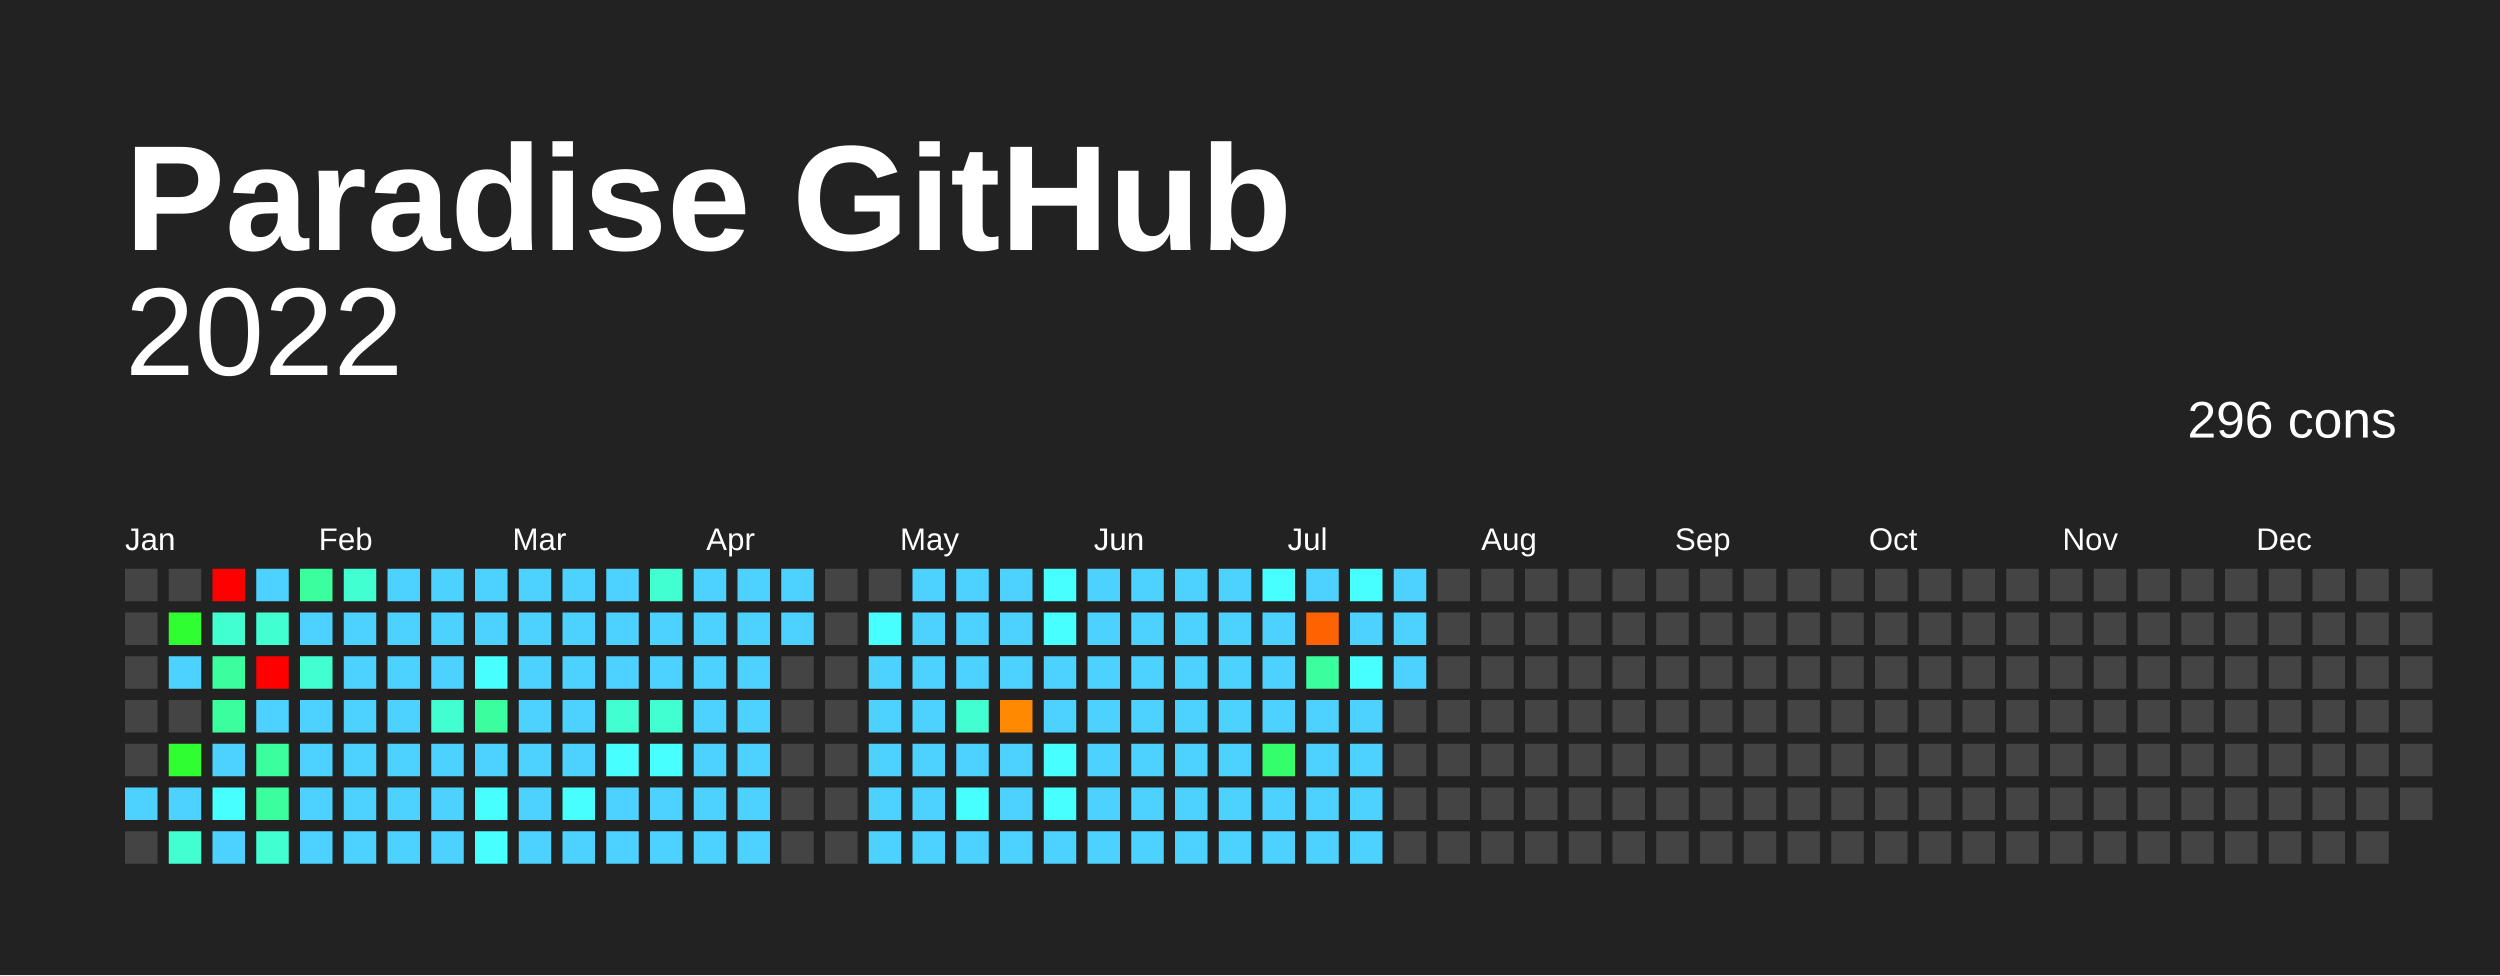
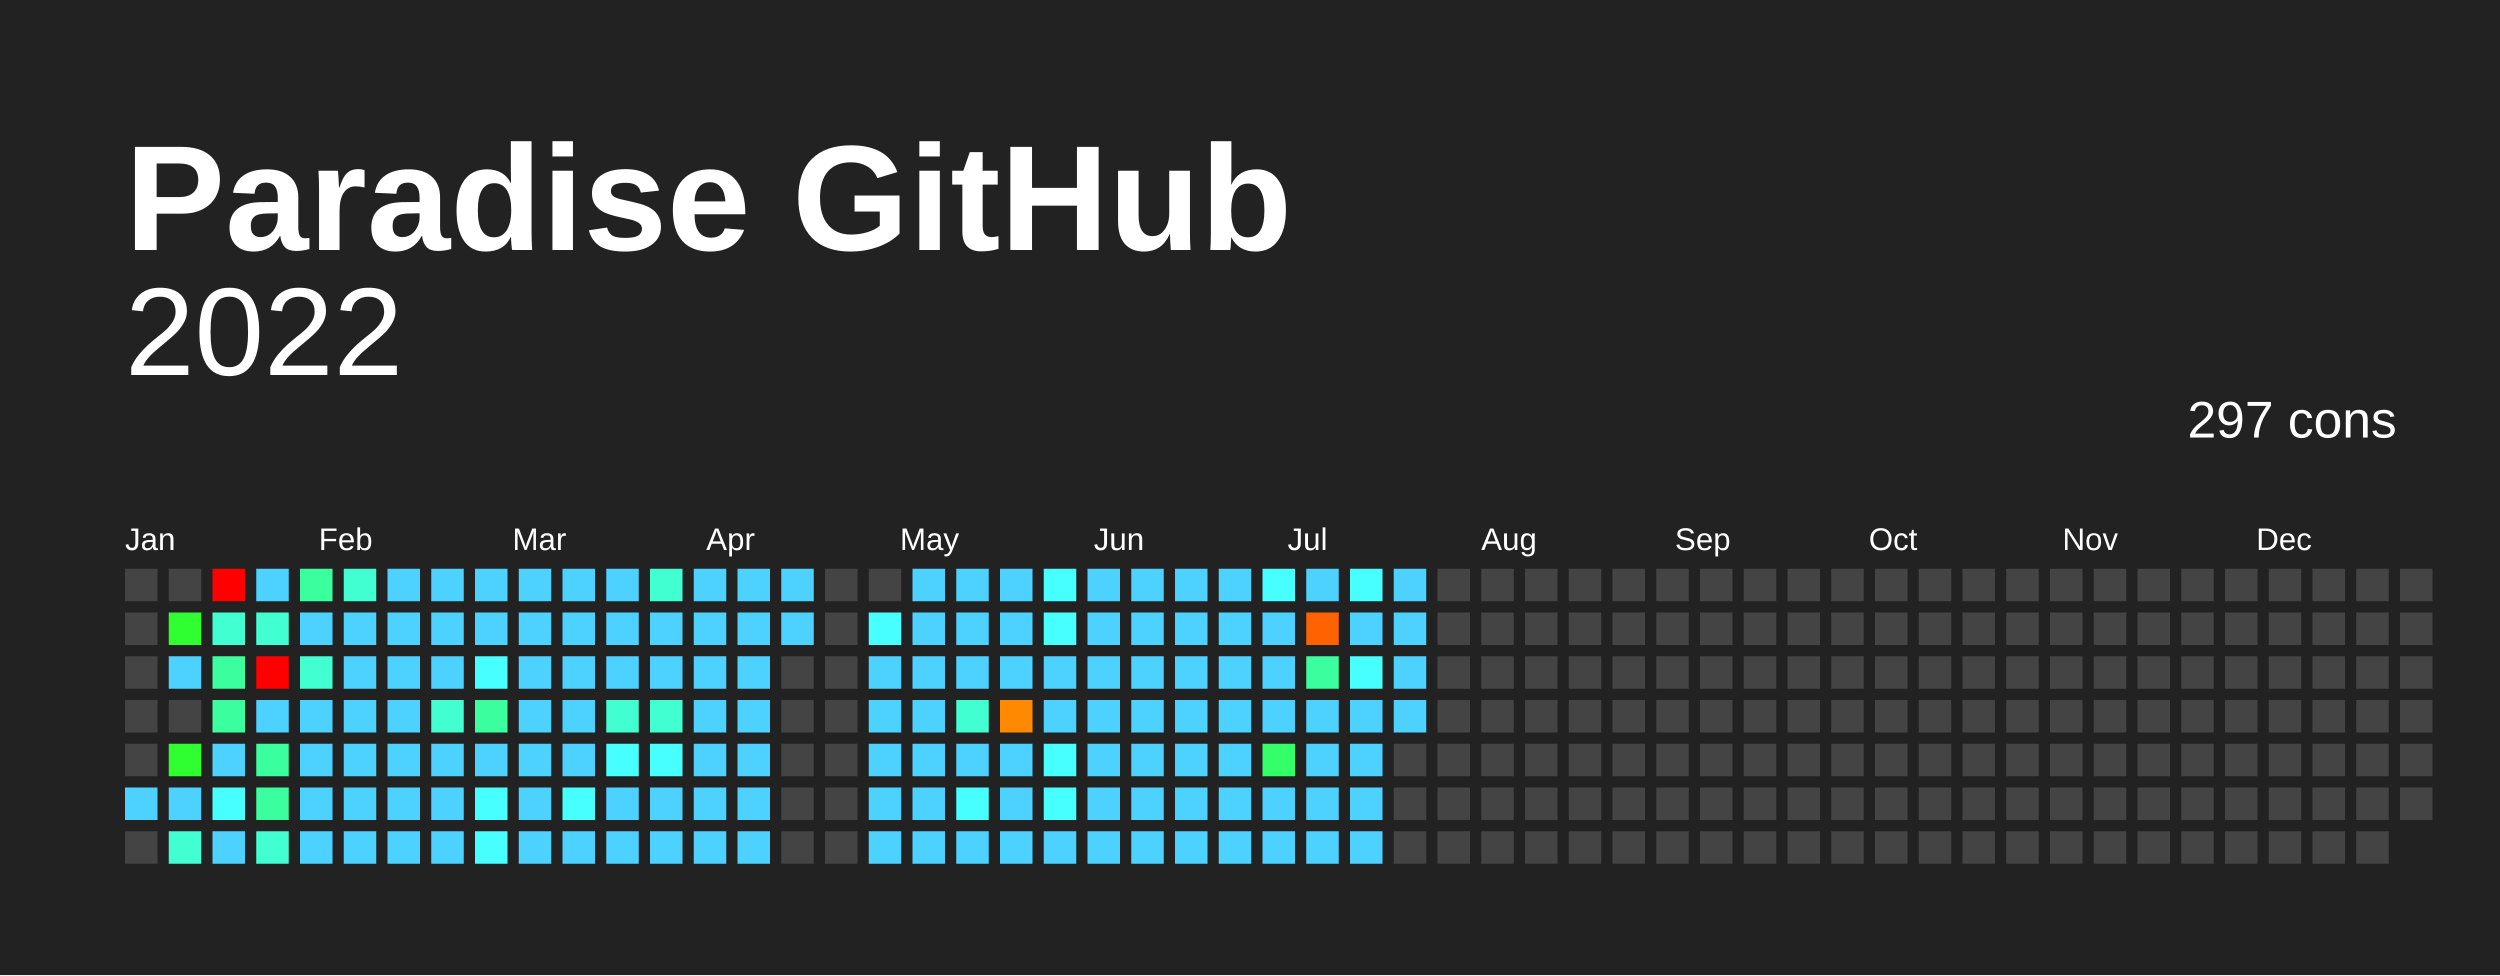
<svg xmlns="http://www.w3.org/2000/svg" baseProfile="full" height="78mm" version="1.1" viewBox="0,0,200,78" width="200mm">
  <defs />
  <rect fill="#222222" height="78" width="200" x="0" y="0" />
  <text fill="#FFFFFF" style="font-size:12px; font-family:Arial; font-weight:bold;" x="10" y="20">Paradise GitHub</text>
  <text alignment-baseline="hanging" fill="#FFFFFF" style="font-size:10.0px; font-family:Arial;" x="10" y="30">2022</text>
-   <text alignment-baseline="hanging" fill="#FFFFFF" style="font-size:4.125px; font-family:Arial;" x="175" y="35">296 cons</text>
+   <text alignment-baseline="hanging" fill="#FFFFFF" style="font-size:4.125px; font-family:Arial;" x="175" y="35">297 cons</text>
  <text fill="#FFFFFF" style="font-size:2.5px; font-family:Arial" x="10.0" y="44">Jan</text>
  <text fill="#FFFFFF" style="font-size:2.5px; font-family:Arial" x="25.5" y="44">Feb</text>
  <text fill="#FFFFFF" style="font-size:2.5px; font-family:Arial" x="41.0" y="44">Mar</text>
  <text fill="#FFFFFF" style="font-size:2.5px; font-family:Arial" x="56.5" y="44">Apr</text>
  <text fill="#FFFFFF" style="font-size:2.5px; font-family:Arial" x="72.0" y="44">May</text>
  <text fill="#FFFFFF" style="font-size:2.5px; font-family:Arial" x="87.5" y="44">Jun</text>
  <text fill="#FFFFFF" style="font-size:2.5px; font-family:Arial" x="103.0" y="44">Jul</text>
  <text fill="#FFFFFF" style="font-size:2.5px; font-family:Arial" x="118.5" y="44">Aug</text>
  <text fill="#FFFFFF" style="font-size:2.5px; font-family:Arial" x="134.0" y="44">Sep</text>
  <text fill="#FFFFFF" style="font-size:2.5px; font-family:Arial" x="149.5" y="44">Oct</text>
  <text fill="#FFFFFF" style="font-size:2.5px; font-family:Arial" x="165.0" y="44">Nov</text>
  <text fill="#FFFFFF" style="font-size:2.5px; font-family:Arial" x="180.5" y="44">Dec</text>
  <rect fill="#444444" height="2.6" width="2.6" x="10.0" y="45.5" />
  <rect fill="#444444" height="2.6" width="2.6" x="10.0" y="49.0" />
  <rect fill="#444444" height="2.6" width="2.6" x="10.0" y="52.5" />
  <rect fill="#444444" height="2.6" width="2.6" x="10.0" y="56.0" />
  <rect fill="#444444" height="2.6" width="2.6" x="10.0" y="59.5" />
  <rect fill="#4dd2ff" height="2.6" width="2.6" x="10.0" y="63.0" />
  <rect fill="#444444" height="2.6" width="2.6" x="10.0" y="66.5" />
  <rect fill="#444444" height="2.6" width="2.6" x="13.5" y="45.5" />
  <rect fill="#2fff30" height="2.6" width="2.6" x="13.5" y="49.0" />
  <rect fill="#4dd2ff" height="2.6" width="2.6" x="13.5" y="52.5" />
  <rect fill="#444444" height="2.6" width="2.6" x="13.5" y="56.0" />
  <rect fill="#2fff30" height="2.6" width="2.6" x="13.5" y="59.5" />
  <rect fill="#4dd2ff" height="2.6" width="2.6" x="13.5" y="63.0" />
  <rect fill="#41ffd0" height="2.6" width="2.6" x="13.5" y="66.5" />
  <rect fill="red" height="2.6" width="2.6" x="17.0" y="45.5" />
  <rect fill="#41ffd0" height="2.6" width="2.6" x="17.0" y="49.0" />
  <rect fill="#3bff9e" height="2.6" width="2.6" x="17.0" y="52.5" />
  <rect fill="#3bff9e" height="2.6" width="2.6" x="17.0" y="56.0" />
  <rect fill="#4dd2ff" height="2.6" width="2.6" x="17.0" y="59.5" />
  <rect fill="#47ffff" height="2.6" width="2.6" x="17.0" y="63.0" />
  <rect fill="#4dd2ff" height="2.6" width="2.6" x="17.0" y="66.5" />
  <rect fill="#4dd2ff" height="2.6" width="2.6" x="20.5" y="45.5" />
  <rect fill="#41ffd0" height="2.6" width="2.6" x="20.5" y="49.0" />
  <rect fill="red" height="2.6" width="2.6" x="20.5" y="52.5" />
  <rect fill="#4dd2ff" height="2.6" width="2.6" x="20.5" y="56.0" />
  <rect fill="#3bff9e" height="2.6" width="2.6" x="20.5" y="59.5" />
  <rect fill="#3bff9e" height="2.6" width="2.6" x="20.5" y="63.0" />
  <rect fill="#41ffd0" height="2.6" width="2.6" x="20.5" y="66.5" />
  <rect fill="#3bff9e" height="2.6" width="2.6" x="24.0" y="45.5" />
  <rect fill="#4dd2ff" height="2.6" width="2.6" x="24.0" y="49.0" />
  <rect fill="#41ffd0" height="2.6" width="2.6" x="24.0" y="52.5" />
  <rect fill="#4dd2ff" height="2.6" width="2.6" x="24.0" y="56.0" />
  <rect fill="#4dd2ff" height="2.6" width="2.6" x="24.0" y="59.5" />
  <rect fill="#4dd2ff" height="2.6" width="2.6" x="24.0" y="63.0" />
  <rect fill="#4dd2ff" height="2.6" width="2.6" x="24.0" y="66.5" />
  <rect fill="#41ffd0" height="2.6" width="2.6" x="27.5" y="45.5" />
  <rect fill="#4dd2ff" height="2.6" width="2.6" x="27.5" y="49.0" />
  <rect fill="#4dd2ff" height="2.6" width="2.6" x="27.5" y="52.5" />
  <rect fill="#4dd2ff" height="2.6" width="2.6" x="27.5" y="56.0" />
  <rect fill="#4dd2ff" height="2.6" width="2.6" x="27.5" y="59.5" />
  <rect fill="#4dd2ff" height="2.6" width="2.6" x="27.5" y="63.0" />
  <rect fill="#4dd2ff" height="2.6" width="2.6" x="27.5" y="66.5" />
  <rect fill="#4dd2ff" height="2.6" width="2.6" x="31.0" y="45.5" />
  <rect fill="#4dd2ff" height="2.6" width="2.6" x="31.0" y="49.0" />
  <rect fill="#4dd2ff" height="2.6" width="2.6" x="31.0" y="52.5" />
  <rect fill="#4dd2ff" height="2.6" width="2.6" x="31.0" y="56.0" />
  <rect fill="#4dd2ff" height="2.6" width="2.6" x="31.0" y="59.5" />
  <rect fill="#4dd2ff" height="2.6" width="2.6" x="31.0" y="63.0" />
  <rect fill="#4dd2ff" height="2.6" width="2.6" x="31.0" y="66.5" />
  <rect fill="#4dd2ff" height="2.6" width="2.6" x="34.5" y="45.5" />
  <rect fill="#4dd2ff" height="2.6" width="2.6" x="34.5" y="49.0" />
  <rect fill="#4dd2ff" height="2.6" width="2.6" x="34.5" y="52.5" />
  <rect fill="#41ffd0" height="2.6" width="2.6" x="34.5" y="56.0" />
  <rect fill="#4dd2ff" height="2.6" width="2.6" x="34.5" y="59.5" />
  <rect fill="#4dd2ff" height="2.6" width="2.6" x="34.5" y="63.0" />
  <rect fill="#4dd2ff" height="2.6" width="2.6" x="34.5" y="66.5" />
  <rect fill="#4dd2ff" height="2.6" width="2.6" x="38.0" y="45.5" />
  <rect fill="#4dd2ff" height="2.6" width="2.6" x="38.0" y="49.0" />
  <rect fill="#47ffff" height="2.6" width="2.6" x="38.0" y="52.5" />
  <rect fill="#3bff9e" height="2.6" width="2.6" x="38.0" y="56.0" />
  <rect fill="#4dd2ff" height="2.6" width="2.6" x="38.0" y="59.5" />
  <rect fill="#47ffff" height="2.6" width="2.6" x="38.0" y="63.0" />
  <rect fill="#47ffff" height="2.6" width="2.6" x="38.0" y="66.5" />
  <rect fill="#4dd2ff" height="2.6" width="2.6" x="41.5" y="45.5" />
  <rect fill="#4dd2ff" height="2.6" width="2.6" x="41.5" y="49.0" />
  <rect fill="#4dd2ff" height="2.6" width="2.6" x="41.5" y="52.5" />
  <rect fill="#4dd2ff" height="2.6" width="2.6" x="41.5" y="56.0" />
  <rect fill="#4dd2ff" height="2.6" width="2.6" x="41.5" y="59.5" />
  <rect fill="#4dd2ff" height="2.6" width="2.6" x="41.5" y="63.0" />
  <rect fill="#4dd2ff" height="2.6" width="2.6" x="41.5" y="66.5" />
  <rect fill="#4dd2ff" height="2.6" width="2.6" x="45.0" y="45.5" />
  <rect fill="#4dd2ff" height="2.6" width="2.6" x="45.0" y="49.0" />
  <rect fill="#4dd2ff" height="2.6" width="2.6" x="45.0" y="52.5" />
  <rect fill="#4dd2ff" height="2.6" width="2.6" x="45.0" y="56.0" />
  <rect fill="#4dd2ff" height="2.6" width="2.6" x="45.0" y="59.5" />
  <rect fill="#47ffff" height="2.6" width="2.6" x="45.0" y="63.0" />
  <rect fill="#4dd2ff" height="2.6" width="2.6" x="45.0" y="66.5" />
  <rect fill="#4dd2ff" height="2.6" width="2.6" x="48.5" y="45.5" />
  <rect fill="#4dd2ff" height="2.6" width="2.6" x="48.5" y="49.0" />
  <rect fill="#4dd2ff" height="2.6" width="2.6" x="48.5" y="52.5" />
  <rect fill="#41ffd0" height="2.6" width="2.6" x="48.5" y="56.0" />
  <rect fill="#47ffff" height="2.6" width="2.6" x="48.5" y="59.5" />
  <rect fill="#4dd2ff" height="2.6" width="2.6" x="48.5" y="63.0" />
  <rect fill="#4dd2ff" height="2.6" width="2.6" x="48.5" y="66.5" />
  <rect fill="#41ffd0" height="2.6" width="2.6" x="52.0" y="45.5" />
  <rect fill="#4dd2ff" height="2.6" width="2.6" x="52.0" y="49.0" />
  <rect fill="#4dd2ff" height="2.6" width="2.6" x="52.0" y="52.5" />
  <rect fill="#41ffd0" height="2.6" width="2.6" x="52.0" y="56.0" />
  <rect fill="#47ffff" height="2.6" width="2.6" x="52.0" y="59.5" />
  <rect fill="#4dd2ff" height="2.6" width="2.6" x="52.0" y="63.0" />
  <rect fill="#4dd2ff" height="2.6" width="2.6" x="52.0" y="66.5" />
  <rect fill="#4dd2ff" height="2.6" width="2.6" x="55.5" y="45.5" />
  <rect fill="#4dd2ff" height="2.6" width="2.6" x="55.5" y="49.0" />
  <rect fill="#4dd2ff" height="2.6" width="2.6" x="55.5" y="52.5" />
  <rect fill="#4dd2ff" height="2.6" width="2.6" x="55.5" y="56.0" />
  <rect fill="#4dd2ff" height="2.6" width="2.6" x="55.5" y="59.5" />
  <rect fill="#4dd2ff" height="2.6" width="2.6" x="55.5" y="63.0" />
  <rect fill="#4dd2ff" height="2.6" width="2.6" x="55.5" y="66.5" />
  <rect fill="#4dd2ff" height="2.6" width="2.6" x="59.0" y="45.5" />
  <rect fill="#4dd2ff" height="2.6" width="2.6" x="59.0" y="49.0" />
  <rect fill="#4dd2ff" height="2.6" width="2.6" x="59.0" y="52.5" />
  <rect fill="#4dd2ff" height="2.6" width="2.6" x="59.0" y="56.0" />
  <rect fill="#4dd2ff" height="2.6" width="2.6" x="59.0" y="59.5" />
  <rect fill="#4dd2ff" height="2.6" width="2.6" x="59.0" y="63.0" />
  <rect fill="#4dd2ff" height="2.6" width="2.6" x="59.0" y="66.5" />
  <rect fill="#4dd2ff" height="2.6" width="2.6" x="62.5" y="45.5" />
  <rect fill="#4dd2ff" height="2.6" width="2.6" x="62.5" y="49.0" />
  <rect fill="#444444" height="2.6" width="2.6" x="62.5" y="52.5" />
  <rect fill="#444444" height="2.6" width="2.6" x="62.5" y="56.0" />
  <rect fill="#444444" height="2.6" width="2.6" x="62.5" y="59.5" />
  <rect fill="#444444" height="2.6" width="2.6" x="62.5" y="63.0" />
  <rect fill="#444444" height="2.6" width="2.6" x="62.5" y="66.5" />
  <rect fill="#444444" height="2.6" width="2.6" x="66.0" y="45.5" />
  <rect fill="#444444" height="2.6" width="2.6" x="66.0" y="49.0" />
  <rect fill="#444444" height="2.6" width="2.6" x="66.0" y="52.5" />
  <rect fill="#444444" height="2.6" width="2.6" x="66.0" y="56.0" />
  <rect fill="#444444" height="2.6" width="2.6" x="66.0" y="59.5" />
  <rect fill="#444444" height="2.6" width="2.6" x="66.0" y="63.0" />
  <rect fill="#444444" height="2.6" width="2.6" x="66.0" y="66.5" />
  <rect fill="#444444" height="2.6" width="2.6" x="69.5" y="45.5" />
  <rect fill="#47ffff" height="2.6" width="2.6" x="69.5" y="49.0" />
  <rect fill="#4dd2ff" height="2.6" width="2.6" x="69.5" y="52.5" />
  <rect fill="#4dd2ff" height="2.6" width="2.6" x="69.5" y="56.0" />
  <rect fill="#4dd2ff" height="2.6" width="2.6" x="69.5" y="59.5" />
  <rect fill="#4dd2ff" height="2.6" width="2.6" x="69.5" y="63.0" />
  <rect fill="#4dd2ff" height="2.6" width="2.6" x="69.5" y="66.5" />
  <rect fill="#4dd2ff" height="2.6" width="2.6" x="73.0" y="45.5" />
  <rect fill="#4dd2ff" height="2.6" width="2.6" x="73.0" y="49.0" />
  <rect fill="#4dd2ff" height="2.6" width="2.6" x="73.0" y="52.5" />
  <rect fill="#4dd2ff" height="2.6" width="2.6" x="73.0" y="56.0" />
  <rect fill="#4dd2ff" height="2.6" width="2.6" x="73.0" y="59.5" />
  <rect fill="#4dd2ff" height="2.6" width="2.6" x="73.0" y="63.0" />
  <rect fill="#4dd2ff" height="2.6" width="2.6" x="73.0" y="66.5" />
  <rect fill="#4dd2ff" height="2.6" width="2.6" x="76.5" y="45.5" />
  <rect fill="#4dd2ff" height="2.6" width="2.6" x="76.5" y="49.0" />
  <rect fill="#4dd2ff" height="2.6" width="2.6" x="76.5" y="52.5" />
  <rect fill="#41ffd0" height="2.6" width="2.6" x="76.5" y="56.0" />
  <rect fill="#4dd2ff" height="2.6" width="2.6" x="76.5" y="59.5" />
  <rect fill="#47ffff" height="2.6" width="2.6" x="76.5" y="63.0" />
  <rect fill="#4dd2ff" height="2.6" width="2.6" x="76.5" y="66.5" />
  <rect fill="#4dd2ff" height="2.6" width="2.6" x="80.0" y="45.5" />
  <rect fill="#4dd2ff" height="2.6" width="2.6" x="80.0" y="49.0" />
  <rect fill="#4dd2ff" height="2.6" width="2.6" x="80.0" y="52.5" />
  <rect fill="#ff8900" height="2.6" width="2.6" x="80.0" y="56.0" />
  <rect fill="#4dd2ff" height="2.6" width="2.6" x="80.0" y="59.5" />
  <rect fill="#4dd2ff" height="2.6" width="2.6" x="80.0" y="63.0" />
  <rect fill="#4dd2ff" height="2.6" width="2.6" x="80.0" y="66.5" />
  <rect fill="#47ffff" height="2.6" width="2.6" x="83.5" y="45.5" />
  <rect fill="#47ffff" height="2.6" width="2.6" x="83.5" y="49.0" />
  <rect fill="#4dd2ff" height="2.6" width="2.6" x="83.5" y="52.5" />
  <rect fill="#4dd2ff" height="2.6" width="2.6" x="83.5" y="56.0" />
  <rect fill="#47ffff" height="2.6" width="2.6" x="83.5" y="59.5" />
  <rect fill="#47ffff" height="2.6" width="2.6" x="83.5" y="63.0" />
  <rect fill="#4dd2ff" height="2.6" width="2.6" x="83.5" y="66.5" />
  <rect fill="#4dd2ff" height="2.6" width="2.6" x="87.0" y="45.5" />
  <rect fill="#4dd2ff" height="2.6" width="2.6" x="87.0" y="49.0" />
  <rect fill="#4dd2ff" height="2.6" width="2.6" x="87.0" y="52.5" />
  <rect fill="#4dd2ff" height="2.6" width="2.6" x="87.0" y="56.0" />
  <rect fill="#4dd2ff" height="2.6" width="2.6" x="87.0" y="59.5" />
  <rect fill="#4dd2ff" height="2.6" width="2.6" x="87.0" y="63.0" />
  <rect fill="#4dd2ff" height="2.6" width="2.6" x="87.0" y="66.5" />
  <rect fill="#4dd2ff" height="2.6" width="2.6" x="90.5" y="45.5" />
  <rect fill="#4dd2ff" height="2.6" width="2.6" x="90.5" y="49.0" />
  <rect fill="#4dd2ff" height="2.6" width="2.6" x="90.5" y="52.5" />
  <rect fill="#4dd2ff" height="2.6" width="2.6" x="90.5" y="56.0" />
  <rect fill="#4dd2ff" height="2.6" width="2.6" x="90.5" y="59.5" />
  <rect fill="#4dd2ff" height="2.6" width="2.6" x="90.5" y="63.0" />
  <rect fill="#4dd2ff" height="2.6" width="2.6" x="90.5" y="66.5" />
  <rect fill="#4dd2ff" height="2.6" width="2.6" x="94.0" y="45.5" />
  <rect fill="#4dd2ff" height="2.6" width="2.6" x="94.0" y="49.0" />
  <rect fill="#4dd2ff" height="2.6" width="2.6" x="94.0" y="52.5" />
  <rect fill="#4dd2ff" height="2.6" width="2.6" x="94.0" y="56.0" />
  <rect fill="#4dd2ff" height="2.6" width="2.6" x="94.0" y="59.5" />
  <rect fill="#4dd2ff" height="2.6" width="2.6" x="94.0" y="63.0" />
  <rect fill="#4dd2ff" height="2.6" width="2.6" x="94.0" y="66.5" />
  <rect fill="#4dd2ff" height="2.6" width="2.6" x="97.5" y="45.5" />
  <rect fill="#4dd2ff" height="2.6" width="2.6" x="97.5" y="49.0" />
  <rect fill="#4dd2ff" height="2.6" width="2.6" x="97.5" y="52.5" />
  <rect fill="#4dd2ff" height="2.6" width="2.6" x="97.5" y="56.0" />
  <rect fill="#4dd2ff" height="2.6" width="2.6" x="97.5" y="59.5" />
  <rect fill="#4dd2ff" height="2.6" width="2.6" x="97.5" y="63.0" />
  <rect fill="#4dd2ff" height="2.6" width="2.6" x="97.5" y="66.5" />
  <rect fill="#47ffff" height="2.6" width="2.6" x="101.0" y="45.5" />
  <rect fill="#4dd2ff" height="2.6" width="2.6" x="101.0" y="49.0" />
  <rect fill="#4dd2ff" height="2.6" width="2.6" x="101.0" y="52.5" />
  <rect fill="#4dd2ff" height="2.6" width="2.6" x="101.0" y="56.0" />
  <rect fill="#35ff68" height="2.6" width="2.6" x="101.0" y="59.5" />
  <rect fill="#4dd2ff" height="2.6" width="2.6" x="101.0" y="63.0" />
  <rect fill="#4dd2ff" height="2.6" width="2.6" x="101.0" y="66.5" />
  <rect fill="#4dd2ff" height="2.6" width="2.6" x="104.5" y="45.5" />
  <rect fill="#ff6200" height="2.6" width="2.6" x="104.5" y="49.0" />
  <rect fill="#3bff9e" height="2.6" width="2.6" x="104.5" y="52.5" />
  <rect fill="#4dd2ff" height="2.6" width="2.6" x="104.5" y="56.0" />
  <rect fill="#4dd2ff" height="2.6" width="2.6" x="104.5" y="59.5" />
  <rect fill="#4dd2ff" height="2.6" width="2.6" x="104.5" y="63.0" />
  <rect fill="#4dd2ff" height="2.6" width="2.6" x="104.5" y="66.5" />
  <rect fill="#47ffff" height="2.6" width="2.6" x="108.0" y="45.5" />
  <rect fill="#4dd2ff" height="2.6" width="2.6" x="108.0" y="49.0" />
  <rect fill="#47ffff" height="2.6" width="2.6" x="108.0" y="52.5" />
  <rect fill="#4dd2ff" height="2.6" width="2.6" x="108.0" y="56.0" />
  <rect fill="#4dd2ff" height="2.6" width="2.6" x="108.0" y="59.5" />
  <rect fill="#4dd2ff" height="2.6" width="2.6" x="108.0" y="63.0" />
  <rect fill="#4dd2ff" height="2.6" width="2.6" x="108.0" y="66.5" />
  <rect fill="#4dd2ff" height="2.6" width="2.6" x="111.5" y="45.5" />
  <rect fill="#4dd2ff" height="2.6" width="2.6" x="111.5" y="49.0" />
  <rect fill="#4dd2ff" height="2.6" width="2.6" x="111.5" y="52.5" />
-   <rect fill="#444444" height="2.6" width="2.6" x="111.5" y="56.0" />
+   <rect fill="#4dd2ff" height="2.6" width="2.6" x="111.5" y="56.0" />
  <rect fill="#444444" height="2.6" width="2.6" x="111.5" y="59.5" />
  <rect fill="#444444" height="2.6" width="2.6" x="111.5" y="63.0" />
  <rect fill="#444444" height="2.6" width="2.6" x="111.5" y="66.5" />
  <rect fill="#444444" height="2.6" width="2.6" x="115.0" y="45.5" />
  <rect fill="#444444" height="2.6" width="2.6" x="115.0" y="49.0" />
  <rect fill="#444444" height="2.6" width="2.6" x="115.0" y="52.5" />
  <rect fill="#444444" height="2.6" width="2.6" x="115.0" y="56.0" />
  <rect fill="#444444" height="2.6" width="2.6" x="115.0" y="59.5" />
  <rect fill="#444444" height="2.6" width="2.6" x="115.0" y="63.0" />
  <rect fill="#444444" height="2.6" width="2.6" x="115.0" y="66.5" />
  <rect fill="#444444" height="2.6" width="2.6" x="118.5" y="45.5" />
  <rect fill="#444444" height="2.6" width="2.6" x="118.5" y="49.0" />
  <rect fill="#444444" height="2.6" width="2.6" x="118.5" y="52.5" />
  <rect fill="#444444" height="2.6" width="2.6" x="118.5" y="56.0" />
  <rect fill="#444444" height="2.6" width="2.6" x="118.5" y="59.5" />
  <rect fill="#444444" height="2.6" width="2.6" x="118.5" y="63.0" />
  <rect fill="#444444" height="2.6" width="2.6" x="118.5" y="66.5" />
  <rect fill="#444444" height="2.6" width="2.6" x="122.0" y="45.5" />
  <rect fill="#444444" height="2.6" width="2.6" x="122.0" y="49.0" />
  <rect fill="#444444" height="2.6" width="2.6" x="122.0" y="52.5" />
  <rect fill="#444444" height="2.6" width="2.6" x="122.0" y="56.0" />
  <rect fill="#444444" height="2.6" width="2.6" x="122.0" y="59.5" />
  <rect fill="#444444" height="2.6" width="2.6" x="122.0" y="63.0" />
  <rect fill="#444444" height="2.6" width="2.6" x="122.0" y="66.5" />
  <rect fill="#444444" height="2.6" width="2.6" x="125.5" y="45.5" />
  <rect fill="#444444" height="2.6" width="2.6" x="125.5" y="49.0" />
  <rect fill="#444444" height="2.6" width="2.6" x="125.5" y="52.5" />
  <rect fill="#444444" height="2.6" width="2.6" x="125.5" y="56.0" />
  <rect fill="#444444" height="2.6" width="2.6" x="125.5" y="59.5" />
  <rect fill="#444444" height="2.6" width="2.6" x="125.5" y="63.0" />
  <rect fill="#444444" height="2.6" width="2.6" x="125.5" y="66.5" />
  <rect fill="#444444" height="2.6" width="2.6" x="129.0" y="45.5" />
  <rect fill="#444444" height="2.6" width="2.6" x="129.0" y="49.0" />
  <rect fill="#444444" height="2.6" width="2.6" x="129.0" y="52.5" />
  <rect fill="#444444" height="2.6" width="2.6" x="129.0" y="56.0" />
  <rect fill="#444444" height="2.6" width="2.6" x="129.0" y="59.5" />
  <rect fill="#444444" height="2.6" width="2.6" x="129.0" y="63.0" />
  <rect fill="#444444" height="2.6" width="2.6" x="129.0" y="66.5" />
  <rect fill="#444444" height="2.6" width="2.6" x="132.5" y="45.5" />
  <rect fill="#444444" height="2.6" width="2.6" x="132.5" y="49.0" />
  <rect fill="#444444" height="2.6" width="2.6" x="132.5" y="52.5" />
  <rect fill="#444444" height="2.6" width="2.6" x="132.5" y="56.0" />
  <rect fill="#444444" height="2.6" width="2.6" x="132.5" y="59.5" />
  <rect fill="#444444" height="2.6" width="2.6" x="132.5" y="63.0" />
  <rect fill="#444444" height="2.6" width="2.6" x="132.5" y="66.5" />
  <rect fill="#444444" height="2.6" width="2.6" x="136.0" y="45.5" />
  <rect fill="#444444" height="2.6" width="2.6" x="136.0" y="49.0" />
  <rect fill="#444444" height="2.6" width="2.6" x="136.0" y="52.5" />
  <rect fill="#444444" height="2.6" width="2.6" x="136.0" y="56.0" />
  <rect fill="#444444" height="2.6" width="2.6" x="136.0" y="59.5" />
  <rect fill="#444444" height="2.6" width="2.6" x="136.0" y="63.0" />
  <rect fill="#444444" height="2.6" width="2.6" x="136.0" y="66.5" />
  <rect fill="#444444" height="2.6" width="2.6" x="139.5" y="45.5" />
  <rect fill="#444444" height="2.6" width="2.6" x="139.5" y="49.0" />
  <rect fill="#444444" height="2.6" width="2.6" x="139.5" y="52.5" />
  <rect fill="#444444" height="2.6" width="2.6" x="139.5" y="56.0" />
  <rect fill="#444444" height="2.6" width="2.6" x="139.5" y="59.5" />
  <rect fill="#444444" height="2.6" width="2.6" x="139.5" y="63.0" />
  <rect fill="#444444" height="2.6" width="2.6" x="139.5" y="66.5" />
  <rect fill="#444444" height="2.6" width="2.6" x="143.0" y="45.5" />
  <rect fill="#444444" height="2.6" width="2.6" x="143.0" y="49.0" />
  <rect fill="#444444" height="2.6" width="2.6" x="143.0" y="52.5" />
  <rect fill="#444444" height="2.6" width="2.6" x="143.0" y="56.0" />
  <rect fill="#444444" height="2.6" width="2.6" x="143.0" y="59.5" />
  <rect fill="#444444" height="2.6" width="2.6" x="143.0" y="63.0" />
  <rect fill="#444444" height="2.6" width="2.6" x="143.0" y="66.5" />
  <rect fill="#444444" height="2.6" width="2.6" x="146.5" y="45.5" />
  <rect fill="#444444" height="2.6" width="2.6" x="146.5" y="49.0" />
  <rect fill="#444444" height="2.6" width="2.6" x="146.5" y="52.5" />
  <rect fill="#444444" height="2.6" width="2.6" x="146.5" y="56.0" />
  <rect fill="#444444" height="2.6" width="2.6" x="146.5" y="59.5" />
  <rect fill="#444444" height="2.6" width="2.6" x="146.5" y="63.0" />
  <rect fill="#444444" height="2.6" width="2.6" x="146.5" y="66.5" />
  <rect fill="#444444" height="2.6" width="2.6" x="150.0" y="45.5" />
  <rect fill="#444444" height="2.6" width="2.6" x="150.0" y="49.0" />
  <rect fill="#444444" height="2.6" width="2.6" x="150.0" y="52.5" />
  <rect fill="#444444" height="2.6" width="2.6" x="150.0" y="56.0" />
  <rect fill="#444444" height="2.6" width="2.6" x="150.0" y="59.5" />
  <rect fill="#444444" height="2.6" width="2.6" x="150.0" y="63.0" />
  <rect fill="#444444" height="2.6" width="2.6" x="150.0" y="66.5" />
  <rect fill="#444444" height="2.6" width="2.6" x="153.5" y="45.5" />
  <rect fill="#444444" height="2.6" width="2.6" x="153.5" y="49.0" />
  <rect fill="#444444" height="2.6" width="2.6" x="153.5" y="52.5" />
  <rect fill="#444444" height="2.6" width="2.6" x="153.5" y="56.0" />
  <rect fill="#444444" height="2.6" width="2.6" x="153.5" y="59.5" />
  <rect fill="#444444" height="2.6" width="2.6" x="153.5" y="63.0" />
  <rect fill="#444444" height="2.6" width="2.6" x="153.5" y="66.5" />
  <rect fill="#444444" height="2.6" width="2.6" x="157.0" y="45.5" />
  <rect fill="#444444" height="2.6" width="2.6" x="157.0" y="49.0" />
  <rect fill="#444444" height="2.6" width="2.6" x="157.0" y="52.5" />
  <rect fill="#444444" height="2.6" width="2.6" x="157.0" y="56.0" />
  <rect fill="#444444" height="2.6" width="2.6" x="157.0" y="59.5" />
  <rect fill="#444444" height="2.6" width="2.6" x="157.0" y="63.0" />
  <rect fill="#444444" height="2.6" width="2.6" x="157.0" y="66.5" />
  <rect fill="#444444" height="2.6" width="2.6" x="160.5" y="45.5" />
  <rect fill="#444444" height="2.6" width="2.6" x="160.5" y="49.0" />
  <rect fill="#444444" height="2.6" width="2.6" x="160.5" y="52.5" />
  <rect fill="#444444" height="2.6" width="2.6" x="160.5" y="56.0" />
  <rect fill="#444444" height="2.6" width="2.6" x="160.5" y="59.5" />
  <rect fill="#444444" height="2.6" width="2.6" x="160.5" y="63.0" />
  <rect fill="#444444" height="2.6" width="2.6" x="160.5" y="66.5" />
  <rect fill="#444444" height="2.6" width="2.6" x="164.0" y="45.5" />
  <rect fill="#444444" height="2.6" width="2.6" x="164.0" y="49.0" />
  <rect fill="#444444" height="2.6" width="2.6" x="164.0" y="52.5" />
  <rect fill="#444444" height="2.6" width="2.6" x="164.0" y="56.0" />
  <rect fill="#444444" height="2.6" width="2.6" x="164.0" y="59.5" />
  <rect fill="#444444" height="2.6" width="2.6" x="164.0" y="63.0" />
  <rect fill="#444444" height="2.6" width="2.6" x="164.0" y="66.5" />
  <rect fill="#444444" height="2.6" width="2.6" x="167.5" y="45.5" />
  <rect fill="#444444" height="2.6" width="2.6" x="167.5" y="49.0" />
  <rect fill="#444444" height="2.6" width="2.6" x="167.5" y="52.5" />
  <rect fill="#444444" height="2.6" width="2.6" x="167.5" y="56.0" />
  <rect fill="#444444" height="2.6" width="2.6" x="167.5" y="59.5" />
  <rect fill="#444444" height="2.6" width="2.6" x="167.5" y="63.0" />
  <rect fill="#444444" height="2.6" width="2.6" x="167.5" y="66.5" />
  <rect fill="#444444" height="2.6" width="2.6" x="171.0" y="45.5" />
  <rect fill="#444444" height="2.6" width="2.6" x="171.0" y="49.0" />
  <rect fill="#444444" height="2.6" width="2.6" x="171.0" y="52.5" />
  <rect fill="#444444" height="2.6" width="2.6" x="171.0" y="56.0" />
  <rect fill="#444444" height="2.6" width="2.6" x="171.0" y="59.5" />
  <rect fill="#444444" height="2.6" width="2.6" x="171.0" y="63.0" />
  <rect fill="#444444" height="2.6" width="2.6" x="171.0" y="66.5" />
  <rect fill="#444444" height="2.6" width="2.6" x="174.5" y="45.5" />
  <rect fill="#444444" height="2.6" width="2.6" x="174.5" y="49.0" />
  <rect fill="#444444" height="2.6" width="2.6" x="174.5" y="52.5" />
  <rect fill="#444444" height="2.6" width="2.6" x="174.5" y="56.0" />
  <rect fill="#444444" height="2.6" width="2.6" x="174.5" y="59.5" />
  <rect fill="#444444" height="2.6" width="2.6" x="174.5" y="63.0" />
  <rect fill="#444444" height="2.6" width="2.6" x="174.5" y="66.5" />
  <rect fill="#444444" height="2.6" width="2.6" x="178.0" y="45.5" />
  <rect fill="#444444" height="2.6" width="2.6" x="178.0" y="49.0" />
  <rect fill="#444444" height="2.6" width="2.6" x="178.0" y="52.5" />
  <rect fill="#444444" height="2.6" width="2.6" x="178.0" y="56.0" />
  <rect fill="#444444" height="2.6" width="2.6" x="178.0" y="59.5" />
  <rect fill="#444444" height="2.6" width="2.6" x="178.0" y="63.0" />
  <rect fill="#444444" height="2.6" width="2.6" x="178.0" y="66.5" />
  <rect fill="#444444" height="2.6" width="2.6" x="181.5" y="45.5" />
  <rect fill="#444444" height="2.6" width="2.6" x="181.5" y="49.0" />
  <rect fill="#444444" height="2.6" width="2.6" x="181.5" y="52.5" />
  <rect fill="#444444" height="2.6" width="2.6" x="181.5" y="56.0" />
  <rect fill="#444444" height="2.6" width="2.6" x="181.5" y="59.5" />
  <rect fill="#444444" height="2.6" width="2.6" x="181.5" y="63.0" />
  <rect fill="#444444" height="2.6" width="2.6" x="181.5" y="66.5" />
  <rect fill="#444444" height="2.6" width="2.6" x="185.0" y="45.5" />
  <rect fill="#444444" height="2.6" width="2.6" x="185.0" y="49.0" />
  <rect fill="#444444" height="2.6" width="2.6" x="185.0" y="52.5" />
  <rect fill="#444444" height="2.6" width="2.6" x="185.0" y="56.0" />
  <rect fill="#444444" height="2.6" width="2.6" x="185.0" y="59.5" />
  <rect fill="#444444" height="2.6" width="2.6" x="185.0" y="63.0" />
  <rect fill="#444444" height="2.6" width="2.6" x="185.0" y="66.5" />
  <rect fill="#444444" height="2.6" width="2.6" x="188.5" y="45.5" />
  <rect fill="#444444" height="2.6" width="2.6" x="188.5" y="49.0" />
  <rect fill="#444444" height="2.6" width="2.6" x="188.5" y="52.5" />
  <rect fill="#444444" height="2.6" width="2.6" x="188.5" y="56.0" />
  <rect fill="#444444" height="2.6" width="2.6" x="188.5" y="59.5" />
  <rect fill="#444444" height="2.6" width="2.6" x="188.5" y="63.0" />
  <rect fill="#444444" height="2.6" width="2.6" x="188.5" y="66.5" />
  <rect fill="#444444" height="2.6" width="2.6" x="192.0" y="45.5" />
  <rect fill="#444444" height="2.6" width="2.6" x="192.0" y="49.0" />
  <rect fill="#444444" height="2.6" width="2.6" x="192.0" y="52.5" />
  <rect fill="#444444" height="2.6" width="2.6" x="192.0" y="56.0" />
  <rect fill="#444444" height="2.6" width="2.6" x="192.0" y="59.5" />
  <rect fill="#444444" height="2.6" width="2.6" x="192.0" y="63.0" />
</svg>
